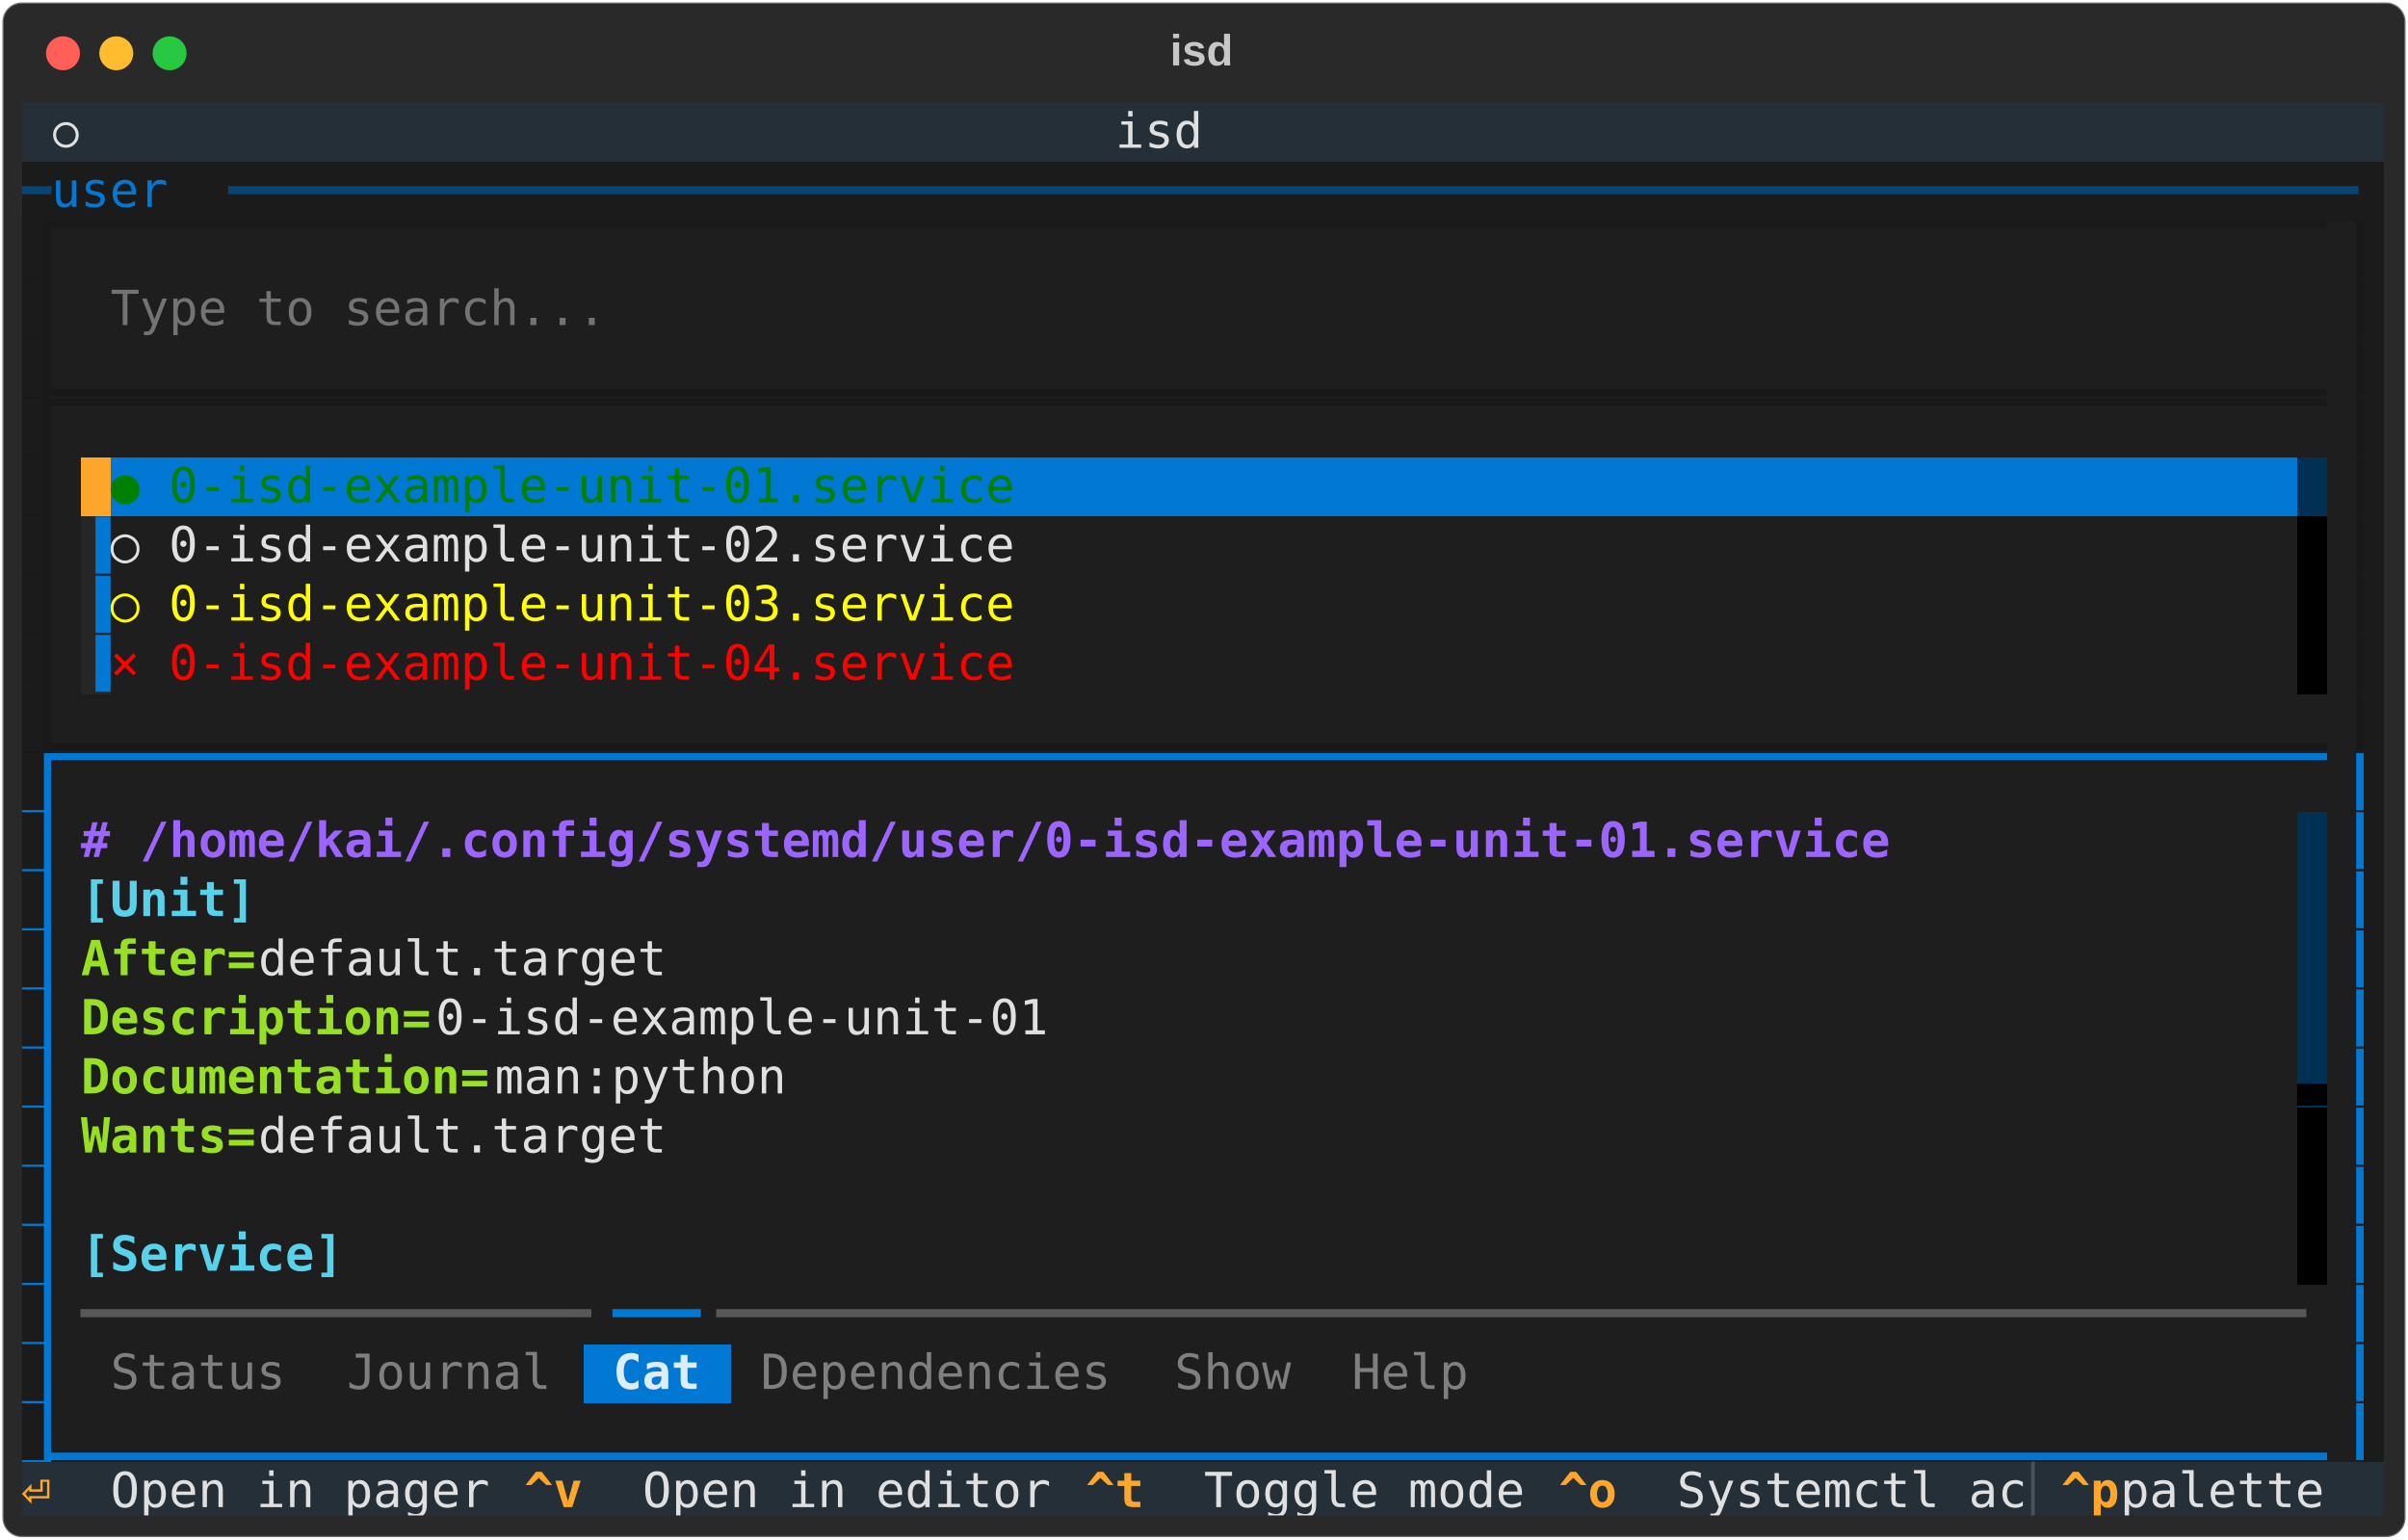
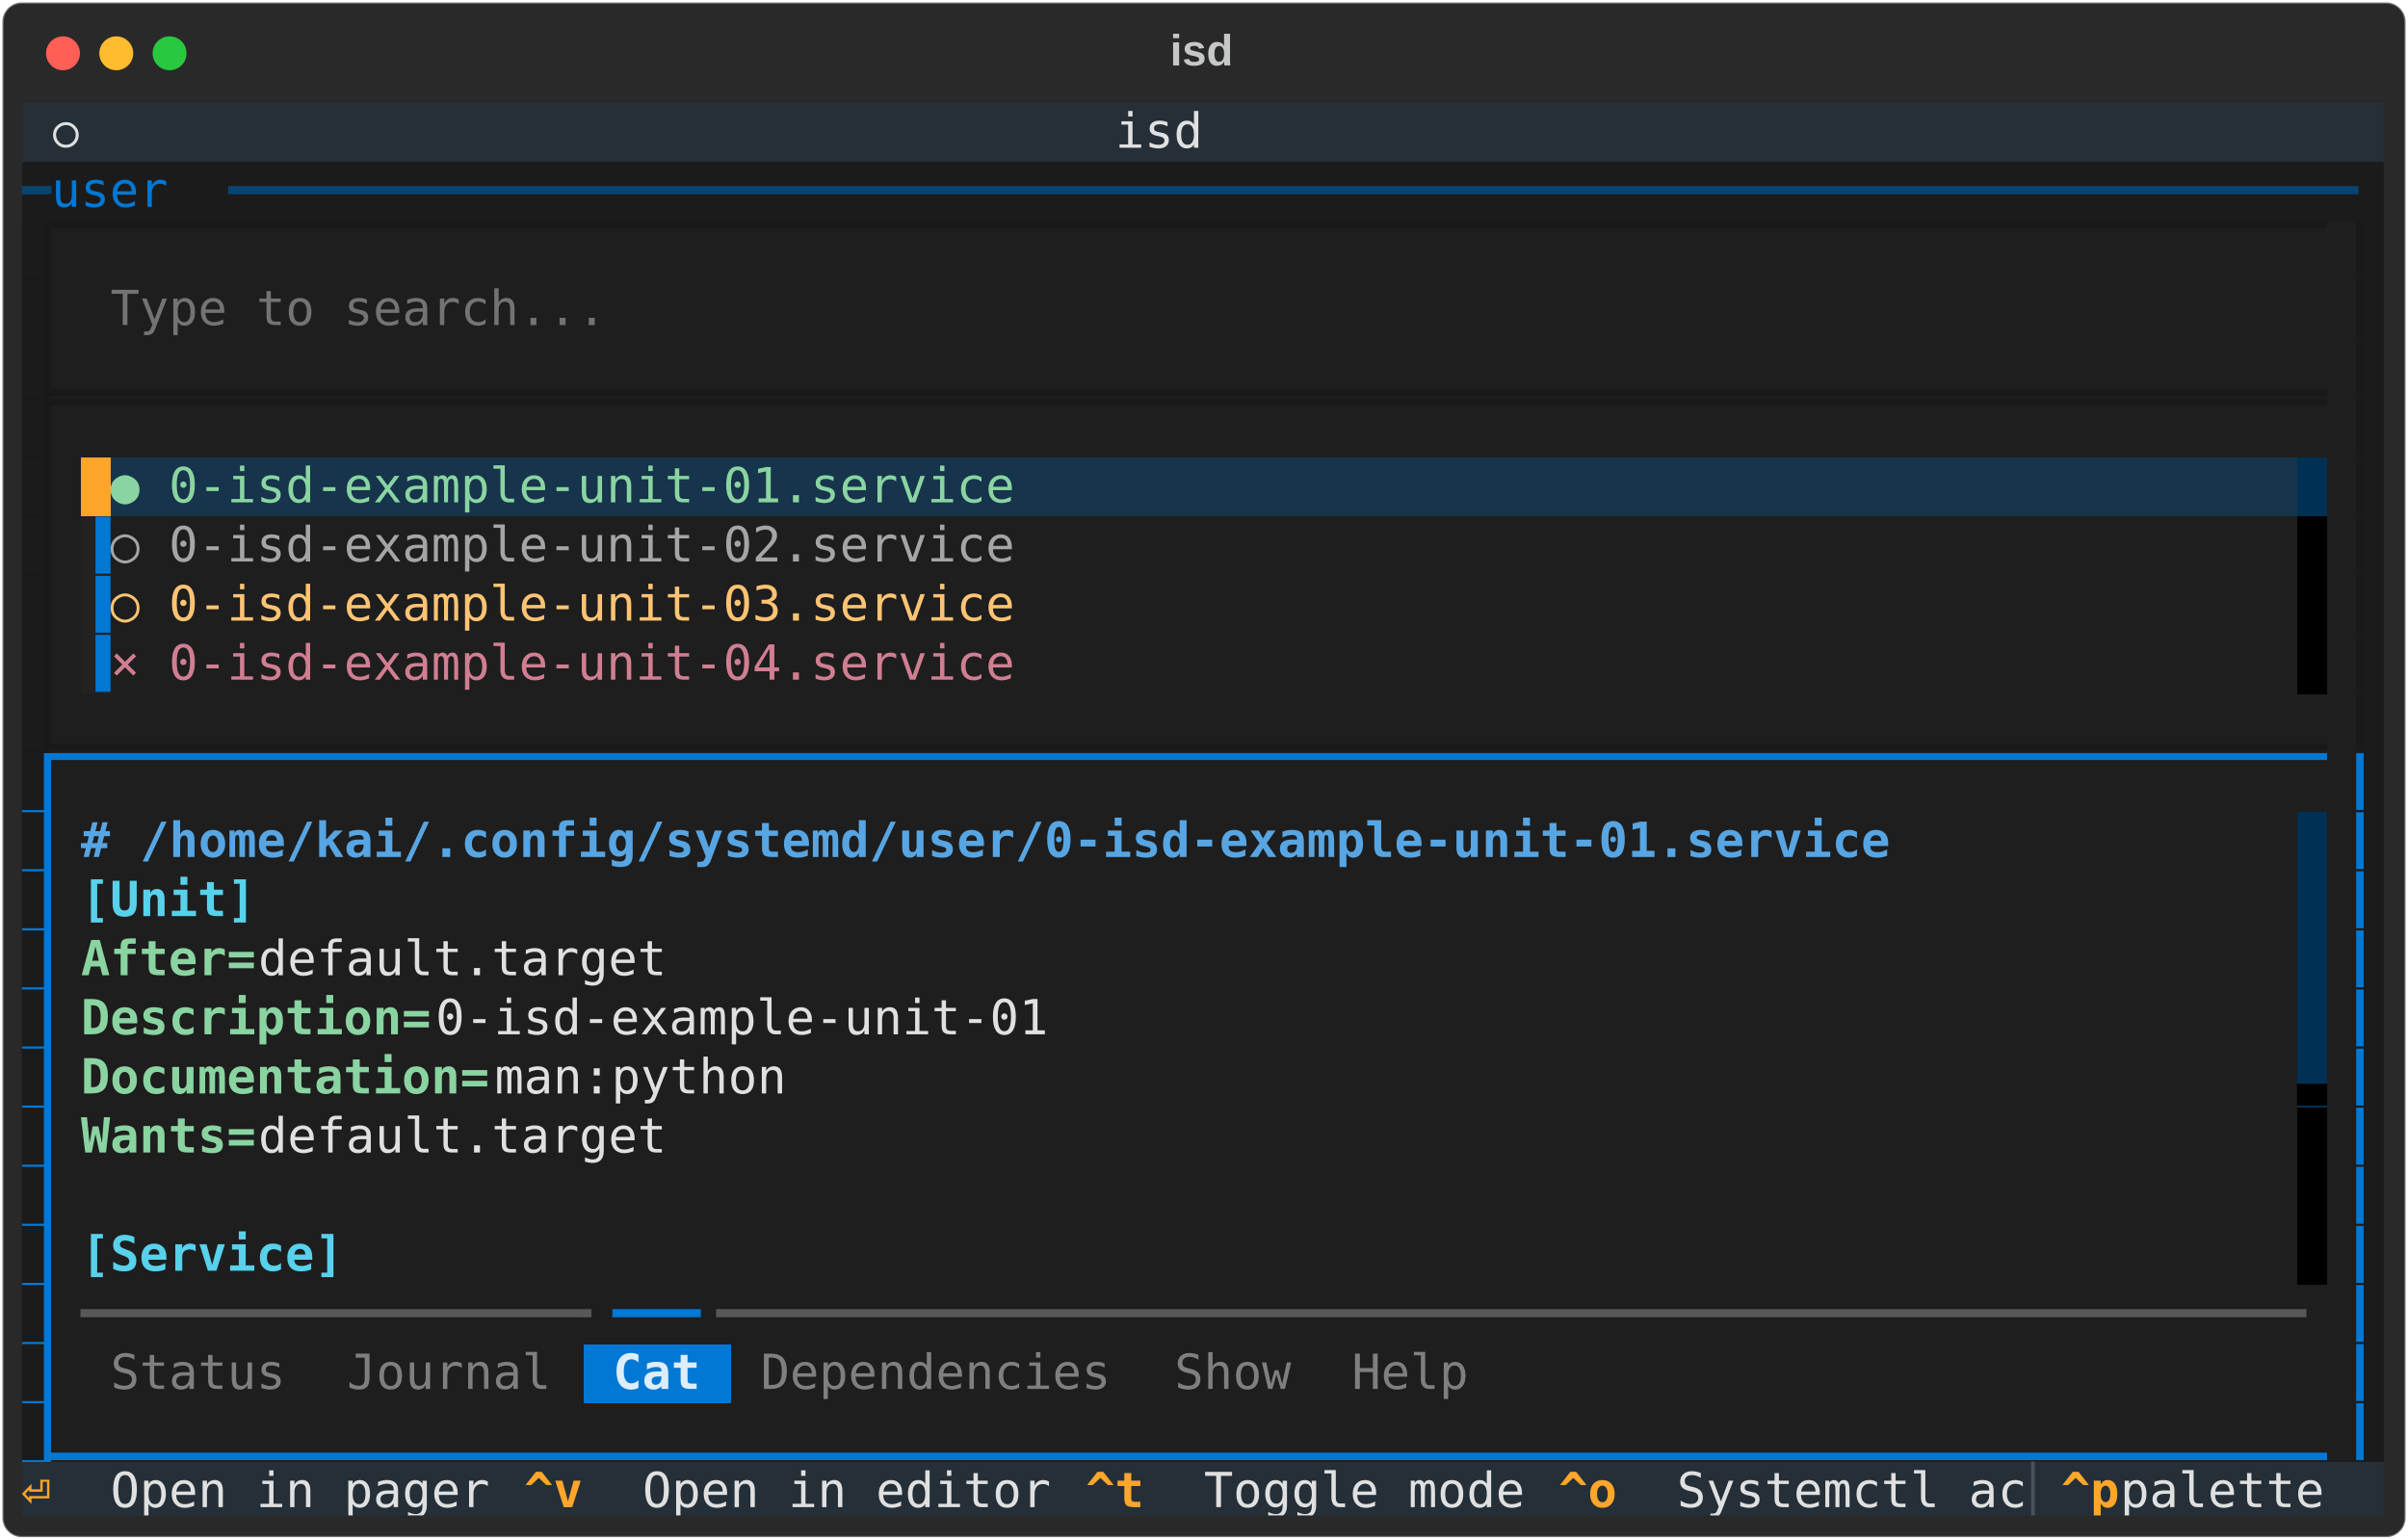
<svg xmlns="http://www.w3.org/2000/svg" class="rich-terminal" viewBox="0 0 994 635.6">
  <style>

    @font-face {
        font-family: "Fira Code";
        src: local("FiraCode-Regular"),
                url("https://cdnjs.cloudflare.com/ajax/libs/firacode/6.2.0/woff2/FiraCode-Regular.woff2") format("woff2"),
                url("https://cdnjs.cloudflare.com/ajax/libs/firacode/6.2.0/woff/FiraCode-Regular.woff") format("woff");
        font-style: normal;
        font-weight: 400;
    }
    @font-face {
        font-family: "Fira Code";
        src: local("FiraCode-Bold"),
                url("https://cdnjs.cloudflare.com/ajax/libs/firacode/6.2.0/woff2/FiraCode-Bold.woff2") format("woff2"),
                url("https://cdnjs.cloudflare.com/ajax/libs/firacode/6.2.0/woff/FiraCode-Bold.woff") format("woff");
        font-style: bold;
        font-weight: 700;
    }

    .terminal-matrix {
        font-family: Fira Code, monospace;
        font-size: 20px;
        line-height: 24.4px;
        font-variant-east-asian: full-width;
    }

    .terminal-title {
        font-size: 18px;
        font-weight: bold;
        font-family: arial;
    }

    .terminal-r1 { fill: #c5c8c6 }
.terminal-r2 { fill: #e0e0e0 }
.terminal-r3 { fill: #094573 }
.terminal-r4 { fill: #0178d4 }
.terminal-r5 { fill: #1b1b1b }
.terminal-r6 { fill: #191919 }
.terminal-r7 { fill: #737373 }
.terminal-r8 { fill: #fea62b }
- .terminal-r9 { fill: #008000 }
+ .terminal-r9 { fill: #8ad4a1 }
.terminal-r10 { fill: #1e1e1e }
- .terminal-r11 { fill: #ffff00 }
- .terminal-r12 { fill: #ff0000 }
- .terminal-r13 { fill: #9d65ff;font-weight: bold }
- .terminal-r14 { fill: #58d1eb;font-weight: bold }
- .terminal-r15 { fill: #98e024;font-weight: bold }
- .terminal-r16 { fill: #000000 }
- .terminal-r17 { fill: #585858 }
- .terminal-r18 { fill: #7f7f7f }
- .terminal-r19 { fill: #ddedf9;font-weight: bold }
- .terminal-r20 { fill: #ffa62b;font-weight: bold }
- .terminal-r21 { fill: #495259 }
+ .terminal-r11 { fill: #a5a5a5 }
+ .terminal-r12 { fill: #ffc473 }
+ .terminal-r13 { fill: #d17e92 }
+ .terminal-r14 { fill: #57a5e2;font-weight: bold }
+ .terminal-r15 { fill: #58d1eb;font-weight: bold }
+ .terminal-r16 { fill: #8ad4a1;font-weight: bold }
+ .terminal-r17 { fill: #000000 }
+ .terminal-r18 { fill: #585858 }
+ .terminal-r19 { fill: #7f7f7f }
+ .terminal-r20 { fill: #ddedf9;font-weight: bold }
+ .terminal-r21 { fill: #ffa62b;font-weight: bold }
+ .terminal-r22 { fill: #495259 }
    </style>
  <defs>
    <clipPath id="terminal-clip-terminal">
      <rect x="0" y="0" width="975.0" height="584.6" />
    </clipPath>
    <clipPath id="terminal-line-0">
      <rect x="0" y="1.5" width="976" height="24.65" />
    </clipPath>
    <clipPath id="terminal-line-1">
      <rect x="0" y="25.9" width="976" height="24.65" />
    </clipPath>
    <clipPath id="terminal-line-2">
      <rect x="0" y="50.3" width="976" height="24.65" />
    </clipPath>
    <clipPath id="terminal-line-3">
      <rect x="0" y="74.7" width="976" height="24.65" />
    </clipPath>
    <clipPath id="terminal-line-4">
      <rect x="0" y="99.1" width="976" height="24.65" />
    </clipPath>
    <clipPath id="terminal-line-5">
      <rect x="0" y="123.5" width="976" height="24.65" />
    </clipPath>
    <clipPath id="terminal-line-6">
      <rect x="0" y="147.9" width="976" height="24.65" />
    </clipPath>
    <clipPath id="terminal-line-7">
      <rect x="0" y="172.3" width="976" height="24.65" />
    </clipPath>
    <clipPath id="terminal-line-8">
      <rect x="0" y="196.7" width="976" height="24.65" />
    </clipPath>
    <clipPath id="terminal-line-9">
      <rect x="0" y="221.1" width="976" height="24.65" />
    </clipPath>
    <clipPath id="terminal-line-10">
      <rect x="0" y="245.5" width="976" height="24.65" />
    </clipPath>
    <clipPath id="terminal-line-11">
      <rect x="0" y="269.9" width="976" height="24.65" />
    </clipPath>
    <clipPath id="terminal-line-12">
      <rect x="0" y="294.3" width="976" height="24.65" />
    </clipPath>
    <clipPath id="terminal-line-13">
      <rect x="0" y="318.7" width="976" height="24.65" />
    </clipPath>
    <clipPath id="terminal-line-14">
      <rect x="0" y="343.1" width="976" height="24.65" />
    </clipPath>
    <clipPath id="terminal-line-15">
      <rect x="0" y="367.5" width="976" height="24.65" />
    </clipPath>
    <clipPath id="terminal-line-16">
      <rect x="0" y="391.9" width="976" height="24.65" />
    </clipPath>
    <clipPath id="terminal-line-17">
      <rect x="0" y="416.3" width="976" height="24.65" />
    </clipPath>
    <clipPath id="terminal-line-18">
      <rect x="0" y="440.7" width="976" height="24.65" />
    </clipPath>
    <clipPath id="terminal-line-19">
      <rect x="0" y="465.1" width="976" height="24.65" />
    </clipPath>
    <clipPath id="terminal-line-20">
      <rect x="0" y="489.5" width="976" height="24.65" />
    </clipPath>
    <clipPath id="terminal-line-21">
      <rect x="0" y="513.9" width="976" height="24.65" />
    </clipPath>
    <clipPath id="terminal-line-22">
      <rect x="0" y="538.3" width="976" height="24.65" />
    </clipPath>
  </defs>
  <rect fill="#292929" stroke="rgba(255,255,255,0.35)" stroke-width="1" x="1" y="1" width="992" height="633.6" rx="8" />
  <text class="terminal-title" fill="#c5c8c6" text-anchor="middle" x="496" y="27">isd</text>
  <g transform="translate(26,22)">
    <circle cx="0" cy="0" r="7" fill="#ff5f57" />
    <circle cx="22" cy="0" r="7" fill="#febc2e" />
    <circle cx="44" cy="0" r="7" fill="#28c840" />
  </g>
  <g transform="translate(9, 41)" clip-path="url(#terminal-clip-terminal)">
    <rect fill="#242f38" x="0" y="1.5" width="12.2" height="24.65" shape-rendering="crispEdges" />
    <rect fill="#242f38" x="12.2" y="1.5" width="12.2" height="24.65" shape-rendering="crispEdges" />
    <rect fill="#242f38" x="24.4" y="1.5" width="61" height="24.65" shape-rendering="crispEdges" />
    <rect fill="#242f38" x="85.4" y="1.5" width="12.2" height="24.65" shape-rendering="crispEdges" />
    <rect fill="#242f38" x="97.6" y="1.5" width="353.8" height="24.65" shape-rendering="crispEdges" />
    <rect fill="#242f38" x="451.4" y="1.5" width="36.6" height="24.65" shape-rendering="crispEdges" />
    <rect fill="#242f38" x="488" y="1.5" width="366" height="24.65" shape-rendering="crispEdges" />
    <rect fill="#242f38" x="854" y="1.5" width="12.2" height="24.65" shape-rendering="crispEdges" />
    <rect fill="#242f38" x="866.2" y="1.5" width="0" height="24.65" shape-rendering="crispEdges" />
    <rect fill="#242f38" x="866.2" y="1.5" width="109.8" height="24.65" shape-rendering="crispEdges" />
    <rect fill="#1b1b1b" x="0" y="25.9" width="12.2" height="24.65" shape-rendering="crispEdges" />
    <rect fill="#1b1b1b" x="12.2" y="25.9" width="73.2" height="24.65" shape-rendering="crispEdges" />
    <rect fill="#1b1b1b" x="85.4" y="25.9" width="890.6" height="24.65" shape-rendering="crispEdges" />
    <rect fill="#191919" x="0" y="50.3" width="12.2" height="24.65" shape-rendering="crispEdges" />
    <rect fill="#1e1e1e" x="12.2" y="50.3" width="951.6" height="24.65" shape-rendering="crispEdges" />
    <rect fill="#1b1b1b" x="963.8" y="50.3" width="12.2" height="24.65" shape-rendering="crispEdges" />
    <rect fill="#191919" x="0" y="74.7" width="12.2" height="24.65" shape-rendering="crispEdges" />
    <rect fill="#1e1e1e" x="12.2" y="74.7" width="24.4" height="24.65" shape-rendering="crispEdges" />
    <rect fill="#1e1e1e" x="36.6" y="74.7" width="207.4" height="24.65" shape-rendering="crispEdges" />
    <rect fill="#1e1e1e" x="244" y="74.7" width="695.4" height="24.65" shape-rendering="crispEdges" />
    <rect fill="#1e1e1e" x="939.4" y="74.7" width="24.4" height="24.65" shape-rendering="crispEdges" />
    <rect fill="#1b1b1b" x="963.8" y="74.7" width="12.2" height="24.65" shape-rendering="crispEdges" />
    <rect fill="#191919" x="0" y="99.1" width="12.2" height="24.65" shape-rendering="crispEdges" />
    <rect fill="#1e1e1e" x="12.2" y="99.1" width="951.6" height="24.65" shape-rendering="crispEdges" />
    <rect fill="#1b1b1b" x="963.8" y="99.1" width="12.2" height="24.65" shape-rendering="crispEdges" />
    <rect fill="#191919" x="0" y="123.5" width="12.2" height="24.65" shape-rendering="crispEdges" />
    <rect fill="#1e1e1e" x="12.2" y="123.5" width="951.6" height="24.65" shape-rendering="crispEdges" />
    <rect fill="#1b1b1b" x="963.8" y="123.5" width="12.2" height="24.65" shape-rendering="crispEdges" />
    <rect fill="#191919" x="0" y="147.9" width="12.2" height="24.65" shape-rendering="crispEdges" />
    <rect fill="#1e1e1e" x="12.2" y="147.9" width="12.2" height="24.65" shape-rendering="crispEdges" />
    <rect fill="#fea62b" x="24.4" y="147.9" width="12.2" height="24.65" shape-rendering="crispEdges" />
-     <rect fill="#0178d4" x="36.6" y="147.9" width="390.4" height="24.65" shape-rendering="crispEdges" />
-     <rect fill="#0178d4" x="427" y="147.9" width="512.4" height="24.65" shape-rendering="crispEdges" />
+     <rect fill="#16344b" x="36.6" y="147.9" width="390.4" height="24.65" shape-rendering="crispEdges" />
+     <rect fill="#16344b" x="427" y="147.9" width="512.4" height="24.65" shape-rendering="crispEdges" />
    <rect fill="#003054" x="939.4" y="147.9" width="12.2" height="24.65" shape-rendering="crispEdges" />
    <rect fill="#1e1e1e" x="951.6" y="147.9" width="12.2" height="24.65" shape-rendering="crispEdges" />
    <rect fill="#1b1b1b" x="963.8" y="147.9" width="12.2" height="24.65" shape-rendering="crispEdges" />
    <rect fill="#191919" x="0" y="172.3" width="12.2" height="24.65" shape-rendering="crispEdges" />
    <rect fill="#1e1e1e" x="12.2" y="172.3" width="12.2" height="24.65" shape-rendering="crispEdges" />
-     <rect fill="#262626" x="24.4" y="172.3" width="12.2" height="24.65" shape-rendering="crispEdges" />
+     <rect fill="#222222" x="24.4" y="172.3" width="12.2" height="24.65" shape-rendering="crispEdges" />
    <rect fill="#1e1e1e" x="36.6" y="172.3" width="390.4" height="24.65" shape-rendering="crispEdges" />
    <rect fill="#1e1e1e" x="427" y="172.3" width="512.4" height="24.65" shape-rendering="crispEdges" />
    <rect fill="#000000" x="939.4" y="172.3" width="12.2" height="24.65" shape-rendering="crispEdges" />
    <rect fill="#1e1e1e" x="951.6" y="172.3" width="12.2" height="24.65" shape-rendering="crispEdges" />
    <rect fill="#1b1b1b" x="963.8" y="172.3" width="12.2" height="24.65" shape-rendering="crispEdges" />
    <rect fill="#191919" x="0" y="196.7" width="12.2" height="24.65" shape-rendering="crispEdges" />
    <rect fill="#1e1e1e" x="12.2" y="196.7" width="12.2" height="24.65" shape-rendering="crispEdges" />
-     <rect fill="#262626" x="24.4" y="196.7" width="12.2" height="24.65" shape-rendering="crispEdges" />
+     <rect fill="#222222" x="24.4" y="196.7" width="12.2" height="24.65" shape-rendering="crispEdges" />
    <rect fill="#1e1e1e" x="36.6" y="196.7" width="390.4" height="24.65" shape-rendering="crispEdges" />
    <rect fill="#1e1e1e" x="427" y="196.7" width="512.4" height="24.65" shape-rendering="crispEdges" />
    <rect fill="#000000" x="939.4" y="196.7" width="12.2" height="24.65" shape-rendering="crispEdges" />
    <rect fill="#1e1e1e" x="951.6" y="196.7" width="12.2" height="24.65" shape-rendering="crispEdges" />
    <rect fill="#1b1b1b" x="963.8" y="196.7" width="12.2" height="24.65" shape-rendering="crispEdges" />
    <rect fill="#191919" x="0" y="221.1" width="12.2" height="24.65" shape-rendering="crispEdges" />
    <rect fill="#1e1e1e" x="12.2" y="221.1" width="12.2" height="24.65" shape-rendering="crispEdges" />
-     <rect fill="#262626" x="24.4" y="221.1" width="12.2" height="24.65" shape-rendering="crispEdges" />
+     <rect fill="#222222" x="24.4" y="221.1" width="12.2" height="24.65" shape-rendering="crispEdges" />
    <rect fill="#1e1e1e" x="36.6" y="221.1" width="390.4" height="24.65" shape-rendering="crispEdges" />
    <rect fill="#1e1e1e" x="427" y="221.1" width="512.4" height="24.65" shape-rendering="crispEdges" />
    <rect fill="#000000" x="939.4" y="221.1" width="12.2" height="24.65" shape-rendering="crispEdges" />
    <rect fill="#1e1e1e" x="951.6" y="221.1" width="12.2" height="24.65" shape-rendering="crispEdges" />
    <rect fill="#1b1b1b" x="963.8" y="221.1" width="12.2" height="24.65" shape-rendering="crispEdges" />
    <rect fill="#191919" x="0" y="245.5" width="12.2" height="24.65" shape-rendering="crispEdges" />
    <rect fill="#1e1e1e" x="12.2" y="245.5" width="951.6" height="24.65" shape-rendering="crispEdges" />
    <rect fill="#1b1b1b" x="963.8" y="245.5" width="12.2" height="24.65" shape-rendering="crispEdges" />
    <rect fill="#0178d4" x="0" y="269.9" width="12.2" height="24.65" shape-rendering="crispEdges" />
    <rect fill="#1e1e1e" x="12.2" y="269.9" width="951.6" height="24.65" shape-rendering="crispEdges" />
    <rect fill="#1b1b1b" x="963.8" y="269.9" width="12.2" height="24.65" shape-rendering="crispEdges" />
    <rect fill="#0178d4" x="0" y="294.3" width="12.2" height="24.65" shape-rendering="crispEdges" />
    <rect fill="#1e1e1e" x="12.2" y="294.3" width="12.2" height="24.65" shape-rendering="crispEdges" />
    <rect fill="#1e1e1e" x="24.4" y="294.3" width="24.4" height="24.65" shape-rendering="crispEdges" />
    <rect fill="#1e1e1e" x="48.8" y="294.3" width="732" height="24.65" shape-rendering="crispEdges" />
    <rect fill="#1e1e1e" x="780.8" y="294.3" width="158.6" height="24.65" shape-rendering="crispEdges" />
    <rect fill="#003054" x="939.4" y="294.3" width="12.2" height="24.65" shape-rendering="crispEdges" />
    <rect fill="#1e1e1e" x="951.6" y="294.3" width="12.2" height="24.65" shape-rendering="crispEdges" />
    <rect fill="#1b1b1b" x="963.8" y="294.3" width="12.2" height="24.65" shape-rendering="crispEdges" />
    <rect fill="#0178d4" x="0" y="318.7" width="12.2" height="24.65" shape-rendering="crispEdges" />
    <rect fill="#1e1e1e" x="12.2" y="318.7" width="12.2" height="24.65" shape-rendering="crispEdges" />
    <rect fill="#1e1e1e" x="24.4" y="318.7" width="73.2" height="24.65" shape-rendering="crispEdges" />
    <rect fill="#1e1e1e" x="97.6" y="318.7" width="841.8" height="24.65" shape-rendering="crispEdges" />
    <rect fill="#003054" x="939.4" y="318.7" width="12.2" height="24.65" shape-rendering="crispEdges" />
    <rect fill="#1e1e1e" x="951.6" y="318.7" width="12.2" height="24.65" shape-rendering="crispEdges" />
    <rect fill="#1b1b1b" x="963.8" y="318.7" width="12.2" height="24.65" shape-rendering="crispEdges" />
    <rect fill="#0178d4" x="0" y="343.1" width="12.2" height="24.65" shape-rendering="crispEdges" />
    <rect fill="#1e1e1e" x="12.2" y="343.1" width="12.2" height="24.65" shape-rendering="crispEdges" />
    <rect fill="#1e1e1e" x="24.4" y="343.1" width="73.2" height="24.65" shape-rendering="crispEdges" />
    <rect fill="#1e1e1e" x="97.6" y="343.1" width="841.8" height="24.65" shape-rendering="crispEdges" />
    <rect fill="#003054" x="939.4" y="343.1" width="12.2" height="24.65" shape-rendering="crispEdges" />
    <rect fill="#1e1e1e" x="951.6" y="343.1" width="12.2" height="24.65" shape-rendering="crispEdges" />
    <rect fill="#1b1b1b" x="963.8" y="343.1" width="12.2" height="24.65" shape-rendering="crispEdges" />
    <rect fill="#0178d4" x="0" y="367.5" width="12.2" height="24.65" shape-rendering="crispEdges" />
    <rect fill="#1e1e1e" x="12.2" y="367.5" width="12.2" height="24.65" shape-rendering="crispEdges" />
    <rect fill="#1e1e1e" x="24.4" y="367.5" width="146.4" height="24.65" shape-rendering="crispEdges" />
    <rect fill="#1e1e1e" x="170.8" y="367.5" width="768.6" height="24.65" shape-rendering="crispEdges" />
    <rect fill="#003054" x="939.4" y="367.5" width="12.2" height="24.65" shape-rendering="crispEdges" />
    <rect fill="#1e1e1e" x="951.6" y="367.5" width="12.2" height="24.65" shape-rendering="crispEdges" />
    <rect fill="#1b1b1b" x="963.8" y="367.5" width="12.2" height="24.65" shape-rendering="crispEdges" />
    <rect fill="#0178d4" x="0" y="391.9" width="12.2" height="24.65" shape-rendering="crispEdges" />
    <rect fill="#1e1e1e" x="12.2" y="391.9" width="12.2" height="24.65" shape-rendering="crispEdges" />
    <rect fill="#1e1e1e" x="24.4" y="391.9" width="170.8" height="24.65" shape-rendering="crispEdges" />
    <rect fill="#1e1e1e" x="195.2" y="391.9" width="744.2" height="24.65" shape-rendering="crispEdges" />
    <rect fill="#003054" x="939.4" y="391.9" width="12.2" height="24.65" shape-rendering="crispEdges" />
    <rect fill="#1e1e1e" x="951.6" y="391.9" width="12.2" height="24.65" shape-rendering="crispEdges" />
    <rect fill="#1b1b1b" x="963.8" y="391.9" width="12.2" height="24.65" shape-rendering="crispEdges" />
    <rect fill="#0178d4" x="0" y="416.3" width="12.2" height="24.65" shape-rendering="crispEdges" />
    <rect fill="#1e1e1e" x="12.2" y="416.3" width="12.2" height="24.65" shape-rendering="crispEdges" />
    <rect fill="#1e1e1e" x="24.4" y="416.3" width="73.2" height="24.65" shape-rendering="crispEdges" />
    <rect fill="#1e1e1e" x="97.6" y="416.3" width="841.8" height="24.65" shape-rendering="crispEdges" />
    <rect fill="#000000" x="939.4" y="416.3" width="12.2" height="24.65" shape-rendering="crispEdges" />
    <rect fill="#1e1e1e" x="951.6" y="416.3" width="12.2" height="24.65" shape-rendering="crispEdges" />
    <rect fill="#1b1b1b" x="963.8" y="416.3" width="12.2" height="24.65" shape-rendering="crispEdges" />
    <rect fill="#0178d4" x="0" y="440.7" width="12.2" height="24.65" shape-rendering="crispEdges" />
    <rect fill="#1e1e1e" x="12.2" y="440.7" width="12.2" height="24.65" shape-rendering="crispEdges" />
    <rect fill="#1e1e1e" x="24.4" y="440.7" width="915" height="24.65" shape-rendering="crispEdges" />
    <rect fill="#000000" x="939.4" y="440.7" width="12.2" height="24.65" shape-rendering="crispEdges" />
    <rect fill="#1e1e1e" x="951.6" y="440.7" width="12.2" height="24.65" shape-rendering="crispEdges" />
    <rect fill="#1b1b1b" x="963.8" y="440.7" width="12.2" height="24.65" shape-rendering="crispEdges" />
    <rect fill="#0178d4" x="0" y="465.1" width="12.2" height="24.65" shape-rendering="crispEdges" />
    <rect fill="#1e1e1e" x="12.2" y="465.1" width="12.2" height="24.65" shape-rendering="crispEdges" />
    <rect fill="#1e1e1e" x="24.4" y="465.1" width="109.8" height="24.65" shape-rendering="crispEdges" />
    <rect fill="#1e1e1e" x="134.2" y="465.1" width="805.2" height="24.65" shape-rendering="crispEdges" />
    <rect fill="#000000" x="939.4" y="465.1" width="12.2" height="24.65" shape-rendering="crispEdges" />
    <rect fill="#1e1e1e" x="951.6" y="465.1" width="12.2" height="24.65" shape-rendering="crispEdges" />
    <rect fill="#1b1b1b" x="963.8" y="465.1" width="12.2" height="24.65" shape-rendering="crispEdges" />
    <rect fill="#0178d4" x="0" y="489.5" width="12.2" height="24.65" shape-rendering="crispEdges" />
    <rect fill="#1e1e1e" x="12.2" y="489.5" width="12.2" height="24.65" shape-rendering="crispEdges" />
    <rect fill="#1e1e1e" x="24.4" y="489.5" width="219.6" height="24.65" shape-rendering="crispEdges" />
    <rect fill="#1e1e1e" x="244" y="489.5" width="36.6" height="24.65" shape-rendering="crispEdges" />
    <rect fill="#1e1e1e" x="280.6" y="489.5" width="671" height="24.65" shape-rendering="crispEdges" />
    <rect fill="#1e1e1e" x="951.6" y="489.5" width="12.2" height="24.65" shape-rendering="crispEdges" />
    <rect fill="#1b1b1b" x="963.8" y="489.5" width="12.2" height="24.65" shape-rendering="crispEdges" />
    <rect fill="#0178d4" x="0" y="513.9" width="12.2" height="24.65" shape-rendering="crispEdges" />
    <rect fill="#1e1e1e" x="12.2" y="513.9" width="24.4" height="24.65" shape-rendering="crispEdges" />
    <rect fill="#1e1e1e" x="36.6" y="513.9" width="73.2" height="24.65" shape-rendering="crispEdges" />
    <rect fill="#1e1e1e" x="109.8" y="513.9" width="24.4" height="24.65" shape-rendering="crispEdges" />
    <rect fill="#1e1e1e" x="134.2" y="513.9" width="85.4" height="24.65" shape-rendering="crispEdges" />
    <rect fill="#1e1e1e" x="219.6" y="513.9" width="12.2" height="24.65" shape-rendering="crispEdges" />
    <rect fill="#0178d4" x="231.8" y="513.9" width="12.2" height="24.65" shape-rendering="crispEdges" />
    <rect fill="#0178d4" x="244" y="513.9" width="36.6" height="24.65" shape-rendering="crispEdges" />
    <rect fill="#0178d4" x="280.6" y="513.9" width="12.2" height="24.65" shape-rendering="crispEdges" />
    <rect fill="#1e1e1e" x="292.8" y="513.9" width="12.2" height="24.65" shape-rendering="crispEdges" />
    <rect fill="#1e1e1e" x="305" y="513.9" width="146.4" height="24.65" shape-rendering="crispEdges" />
    <rect fill="#1e1e1e" x="451.4" y="513.9" width="24.4" height="24.65" shape-rendering="crispEdges" />
    <rect fill="#1e1e1e" x="475.8" y="513.9" width="48.8" height="24.65" shape-rendering="crispEdges" />
    <rect fill="#1e1e1e" x="524.6" y="513.9" width="24.4" height="24.65" shape-rendering="crispEdges" />
    <rect fill="#1e1e1e" x="549" y="513.9" width="48.8" height="24.65" shape-rendering="crispEdges" />
    <rect fill="#1e1e1e" x="597.8" y="513.9" width="366" height="24.65" shape-rendering="crispEdges" />
    <rect fill="#1b1b1b" x="963.8" y="513.9" width="12.2" height="24.65" shape-rendering="crispEdges" />
    <rect fill="#0178d4" x="0" y="538.3" width="12.2" height="24.65" shape-rendering="crispEdges" />
    <rect fill="#1e1e1e" x="12.2" y="538.3" width="951.6" height="24.65" shape-rendering="crispEdges" />
    <rect fill="#1b1b1b" x="963.8" y="538.3" width="12.2" height="24.65" shape-rendering="crispEdges" />
    <rect fill="#242f38" x="0" y="562.7" width="36.6" height="24.65" shape-rendering="crispEdges" />
    <rect fill="#242f38" x="36.6" y="562.7" width="170.8" height="24.65" shape-rendering="crispEdges" />
    <rect fill="#242f38" x="207.4" y="562.7" width="48.8" height="24.65" shape-rendering="crispEdges" />
    <rect fill="#242f38" x="256.2" y="562.7" width="183" height="24.65" shape-rendering="crispEdges" />
    <rect fill="#242f38" x="439.2" y="562.7" width="48.8" height="24.65" shape-rendering="crispEdges" />
    <rect fill="#242f38" x="488" y="562.7" width="146.4" height="24.65" shape-rendering="crispEdges" />
    <rect fill="#242f38" x="634.4" y="562.7" width="48.8" height="24.65" shape-rendering="crispEdges" />
    <rect fill="#242f38" x="683.2" y="562.7" width="146.4" height="24.65" shape-rendering="crispEdges" />
    <rect fill="#242f38" x="829.6" y="562.7" width="12.2" height="24.65" shape-rendering="crispEdges" />
    <rect fill="#242f38" x="841.8" y="562.7" width="24.4" height="24.65" shape-rendering="crispEdges" />
    <rect fill="#242f38" x="866.2" y="562.7" width="97.6" height="24.65" shape-rendering="crispEdges" />
    <rect fill="#242f38" x="963.8" y="562.7" width="12.2" height="24.65" shape-rendering="crispEdges" />
    <g class="terminal-matrix">
      <text class="terminal-r2" x="12.2" y="20" textLength="12.2" clip-path="url(#terminal-line-0)">⭘</text>
      <text class="terminal-r2" x="451.4" y="20" textLength="36.6" clip-path="url(#terminal-line-0)">isd</text>
      <text class="terminal-r1" x="976" y="20" textLength="12.2" clip-path="url(#terminal-line-0)">
</text>
      <text class="terminal-r3" x="0" y="44.4" textLength="12.2" clip-path="url(#terminal-line-1)">━</text>
      <text class="terminal-r4" x="12.2" y="44.4" textLength="73.2" clip-path="url(#terminal-line-1)"> user </text>
      <text class="terminal-r3" x="85.4" y="44.4" textLength="890.6" clip-path="url(#terminal-line-1)">━━━━━━━━━━━━━━━━━━━━━━━━━━━━━━━━━━━━━━━━━━━━━━━━━━━━━━━━━━━━━━━━━━━━━━━━━</text>
      <text class="terminal-r1" x="976" y="44.4" textLength="12.2" clip-path="url(#terminal-line-1)">
</text>
      <text class="terminal-r5" x="0" y="68.8" textLength="12.2" clip-path="url(#terminal-line-2)">▊</text>
      <text class="terminal-r6" x="12.2" y="68.8" textLength="951.6" clip-path="url(#terminal-line-2)">▔▔▔▔▔▔▔▔▔▔▔▔▔▔▔▔▔▔▔▔▔▔▔▔▔▔▔▔▔▔▔▔▔▔▔▔▔▔▔▔▔▔▔▔▔▔▔▔▔▔▔▔▔▔▔▔▔▔▔▔▔▔▔▔▔▔▔▔▔▔▔▔▔▔▔▔▔▔</text>
      <text class="terminal-r6" x="963.8" y="68.8" textLength="12.2" clip-path="url(#terminal-line-2)">▎</text>
      <text class="terminal-r1" x="976" y="68.8" textLength="12.2" clip-path="url(#terminal-line-2)">
</text>
      <text class="terminal-r5" x="0" y="93.2" textLength="12.2" clip-path="url(#terminal-line-3)">▊</text>
      <text class="terminal-r7" x="36.6" y="93.2" textLength="207.4" clip-path="url(#terminal-line-3)">Type to search...</text>
      <text class="terminal-r6" x="963.8" y="93.2" textLength="12.2" clip-path="url(#terminal-line-3)">▎</text>
      <text class="terminal-r1" x="976" y="93.2" textLength="12.2" clip-path="url(#terminal-line-3)">
</text>
      <text class="terminal-r5" x="0" y="117.6" textLength="12.2" clip-path="url(#terminal-line-4)">▊</text>
      <text class="terminal-r6" x="12.2" y="117.6" textLength="951.6" clip-path="url(#terminal-line-4)">▁▁▁▁▁▁▁▁▁▁▁▁▁▁▁▁▁▁▁▁▁▁▁▁▁▁▁▁▁▁▁▁▁▁▁▁▁▁▁▁▁▁▁▁▁▁▁▁▁▁▁▁▁▁▁▁▁▁▁▁▁▁▁▁▁▁▁▁▁▁▁▁▁▁▁▁▁▁</text>
      <text class="terminal-r6" x="963.8" y="117.6" textLength="12.2" clip-path="url(#terminal-line-4)">▎</text>
      <text class="terminal-r1" x="976" y="117.6" textLength="12.2" clip-path="url(#terminal-line-4)">
</text>
      <text class="terminal-r5" x="0" y="142" textLength="12.2" clip-path="url(#terminal-line-5)">▊</text>
      <text class="terminal-r6" x="12.2" y="142" textLength="951.6" clip-path="url(#terminal-line-5)">▔▔▔▔▔▔▔▔▔▔▔▔▔▔▔▔▔▔▔▔▔▔▔▔▔▔▔▔▔▔▔▔▔▔▔▔▔▔▔▔▔▔▔▔▔▔▔▔▔▔▔▔▔▔▔▔▔▔▔▔▔▔▔▔▔▔▔▔▔▔▔▔▔▔▔▔▔▔</text>
      <text class="terminal-r6" x="963.8" y="142" textLength="12.2" clip-path="url(#terminal-line-5)">▎</text>
      <text class="terminal-r1" x="976" y="142" textLength="12.2" clip-path="url(#terminal-line-5)">
</text>
      <text class="terminal-r5" x="0" y="166.4" textLength="12.2" clip-path="url(#terminal-line-6)">▊</text>
      <text class="terminal-r8" x="24.4" y="166.4" textLength="12.2" clip-path="url(#terminal-line-6)">▐</text>
      <text class="terminal-r9" x="36.6" y="166.4" textLength="390.4" clip-path="url(#terminal-line-6)"> ● 0-isd-example-unit-01.service</text>
      <text class="terminal-r6" x="963.8" y="166.4" textLength="12.2" clip-path="url(#terminal-line-6)">▎</text>
      <text class="terminal-r1" x="976" y="166.4" textLength="12.2" clip-path="url(#terminal-line-6)">
</text>
      <text class="terminal-r5" x="0" y="190.8" textLength="12.2" clip-path="url(#terminal-line-7)">▊</text>
      <text class="terminal-r4" x="24.4" y="190.8" textLength="12.2" clip-path="url(#terminal-line-7)">▐</text>
-       <text class="terminal-r2" x="36.6" y="190.8" textLength="390.4" clip-path="url(#terminal-line-7)"> ○ 0-isd-example-unit-02.service</text>
+       <text class="terminal-r11" x="36.6" y="190.8" textLength="390.4" clip-path="url(#terminal-line-7)"> ○ 0-isd-example-unit-02.service</text>
      <text class="terminal-r6" x="963.8" y="190.8" textLength="12.2" clip-path="url(#terminal-line-7)">▎</text>
      <text class="terminal-r1" x="976" y="190.8" textLength="12.2" clip-path="url(#terminal-line-7)">
</text>
      <text class="terminal-r5" x="0" y="215.2" textLength="12.2" clip-path="url(#terminal-line-8)">▊</text>
      <text class="terminal-r4" x="24.4" y="215.2" textLength="12.2" clip-path="url(#terminal-line-8)">▐</text>
-       <text class="terminal-r11" x="36.6" y="215.2" textLength="390.4" clip-path="url(#terminal-line-8)"> ○ 0-isd-example-unit-03.service</text>
+       <text class="terminal-r12" x="36.6" y="215.2" textLength="390.4" clip-path="url(#terminal-line-8)"> ○ 0-isd-example-unit-03.service</text>
      <text class="terminal-r6" x="963.8" y="215.2" textLength="12.2" clip-path="url(#terminal-line-8)">▎</text>
      <text class="terminal-r1" x="976" y="215.2" textLength="12.2" clip-path="url(#terminal-line-8)">
</text>
      <text class="terminal-r5" x="0" y="239.6" textLength="12.2" clip-path="url(#terminal-line-9)">▊</text>
      <text class="terminal-r4" x="24.4" y="239.6" textLength="12.2" clip-path="url(#terminal-line-9)">▐</text>
-       <text class="terminal-r12" x="36.6" y="239.6" textLength="390.4" clip-path="url(#terminal-line-9)"> × 0-isd-example-unit-04.service</text>
+       <text class="terminal-r13" x="36.6" y="239.6" textLength="390.4" clip-path="url(#terminal-line-9)"> × 0-isd-example-unit-04.service</text>
      <text class="terminal-r6" x="963.8" y="239.6" textLength="12.2" clip-path="url(#terminal-line-9)">▎</text>
      <text class="terminal-r1" x="976" y="239.6" textLength="12.2" clip-path="url(#terminal-line-9)">
</text>
      <text class="terminal-r5" x="0" y="264" textLength="12.2" clip-path="url(#terminal-line-10)">▊</text>
      <text class="terminal-r6" x="12.2" y="264" textLength="951.6" clip-path="url(#terminal-line-10)">▁▁▁▁▁▁▁▁▁▁▁▁▁▁▁▁▁▁▁▁▁▁▁▁▁▁▁▁▁▁▁▁▁▁▁▁▁▁▁▁▁▁▁▁▁▁▁▁▁▁▁▁▁▁▁▁▁▁▁▁▁▁▁▁▁▁▁▁▁▁▁▁▁▁▁▁▁▁</text>
      <text class="terminal-r6" x="963.8" y="264" textLength="12.2" clip-path="url(#terminal-line-10)">▎</text>
      <text class="terminal-r1" x="976" y="264" textLength="12.2" clip-path="url(#terminal-line-10)">
</text>
      <text class="terminal-r5" x="0" y="288.4" textLength="12.2" clip-path="url(#terminal-line-11)">▊</text>
      <text class="terminal-r4" x="12.2" y="288.4" textLength="951.6" clip-path="url(#terminal-line-11)">▔▔▔▔▔▔▔▔▔▔▔▔▔▔▔▔▔▔▔▔▔▔▔▔▔▔▔▔▔▔▔▔▔▔▔▔▔▔▔▔▔▔▔▔▔▔▔▔▔▔▔▔▔▔▔▔▔▔▔▔▔▔▔▔▔▔▔▔▔▔▔▔▔▔▔▔▔▔</text>
      <text class="terminal-r4" x="963.8" y="288.4" textLength="12.2" clip-path="url(#terminal-line-11)">▎</text>
      <text class="terminal-r1" x="976" y="288.4" textLength="12.2" clip-path="url(#terminal-line-11)">
</text>
      <text class="terminal-r5" x="0" y="312.8" textLength="12.2" clip-path="url(#terminal-line-12)">▊</text>
-       <text class="terminal-r13" x="24.4" y="312.8" textLength="24.4" clip-path="url(#terminal-line-12)"># </text>
-       <text class="terminal-r13" x="48.8" y="312.8" textLength="732" clip-path="url(#terminal-line-12)">/home/kai/.config/systemd/user/0-isd-example-unit-01.service</text>
+       <text class="terminal-r14" x="24.4" y="312.8" textLength="24.4" clip-path="url(#terminal-line-12)"># </text>
+       <text class="terminal-r14" x="48.8" y="312.8" textLength="732" clip-path="url(#terminal-line-12)">/home/kai/.config/systemd/user/0-isd-example-unit-01.service</text>
      <text class="terminal-r4" x="963.8" y="312.8" textLength="12.2" clip-path="url(#terminal-line-12)">▎</text>
      <text class="terminal-r1" x="976" y="312.8" textLength="12.2" clip-path="url(#terminal-line-12)">
</text>
      <text class="terminal-r5" x="0" y="337.2" textLength="12.2" clip-path="url(#terminal-line-13)">▊</text>
-       <text class="terminal-r14" x="24.4" y="337.2" textLength="73.2" clip-path="url(#terminal-line-13)">[Unit]</text>
+       <text class="terminal-r15" x="24.4" y="337.2" textLength="73.2" clip-path="url(#terminal-line-13)">[Unit]</text>
      <text class="terminal-r4" x="963.8" y="337.2" textLength="12.2" clip-path="url(#terminal-line-13)">▎</text>
      <text class="terminal-r1" x="976" y="337.2" textLength="12.2" clip-path="url(#terminal-line-13)">
</text>
      <text class="terminal-r5" x="0" y="361.6" textLength="12.2" clip-path="url(#terminal-line-14)">▊</text>
-       <text class="terminal-r15" x="24.4" y="361.6" textLength="73.2" clip-path="url(#terminal-line-14)">After=</text>
+       <text class="terminal-r16" x="24.4" y="361.6" textLength="73.2" clip-path="url(#terminal-line-14)">After=</text>
      <text class="terminal-r2" x="97.6" y="361.6" textLength="841.8" clip-path="url(#terminal-line-14)">default.target                                                       </text>
      <text class="terminal-r4" x="963.8" y="361.6" textLength="12.2" clip-path="url(#terminal-line-14)">▎</text>
      <text class="terminal-r1" x="976" y="361.6" textLength="12.2" clip-path="url(#terminal-line-14)">
</text>
      <text class="terminal-r5" x="0" y="386" textLength="12.2" clip-path="url(#terminal-line-15)">▊</text>
-       <text class="terminal-r15" x="24.4" y="386" textLength="146.4" clip-path="url(#terminal-line-15)">Description=</text>
+       <text class="terminal-r16" x="24.4" y="386" textLength="146.4" clip-path="url(#terminal-line-15)">Description=</text>
      <text class="terminal-r2" x="170.8" y="386" textLength="768.6" clip-path="url(#terminal-line-15)">0-isd-example-unit-01                                          </text>
      <text class="terminal-r4" x="963.8" y="386" textLength="12.2" clip-path="url(#terminal-line-15)">▎</text>
      <text class="terminal-r1" x="976" y="386" textLength="12.2" clip-path="url(#terminal-line-15)">
</text>
      <text class="terminal-r5" x="0" y="410.4" textLength="12.2" clip-path="url(#terminal-line-16)">▊</text>
-       <text class="terminal-r15" x="24.4" y="410.4" textLength="170.8" clip-path="url(#terminal-line-16)">Documentation=</text>
+       <text class="terminal-r16" x="24.4" y="410.4" textLength="170.8" clip-path="url(#terminal-line-16)">Documentation=</text>
      <text class="terminal-r2" x="195.2" y="410.4" textLength="744.2" clip-path="url(#terminal-line-16)">man:python                                                   </text>
-       <text class="terminal-r16" x="939.4" y="410.4" textLength="12.2" clip-path="url(#terminal-line-16)">▃</text>
+       <text class="terminal-r17" x="939.4" y="410.4" textLength="12.2" clip-path="url(#terminal-line-16)">▃</text>
      <text class="terminal-r4" x="963.8" y="410.4" textLength="12.2" clip-path="url(#terminal-line-16)">▎</text>
      <text class="terminal-r1" x="976" y="410.4" textLength="12.2" clip-path="url(#terminal-line-16)">
</text>
      <text class="terminal-r5" x="0" y="434.8" textLength="12.2" clip-path="url(#terminal-line-17)">▊</text>
-       <text class="terminal-r15" x="24.4" y="434.8" textLength="73.2" clip-path="url(#terminal-line-17)">Wants=</text>
+       <text class="terminal-r16" x="24.4" y="434.8" textLength="73.2" clip-path="url(#terminal-line-17)">Wants=</text>
      <text class="terminal-r2" x="97.6" y="434.8" textLength="841.8" clip-path="url(#terminal-line-17)">default.target                                                       </text>
      <text class="terminal-r4" x="963.8" y="434.8" textLength="12.2" clip-path="url(#terminal-line-17)">▎</text>
      <text class="terminal-r1" x="976" y="434.8" textLength="12.2" clip-path="url(#terminal-line-17)">
</text>
      <text class="terminal-r5" x="0" y="459.2" textLength="12.2" clip-path="url(#terminal-line-18)">▊</text>
      <text class="terminal-r4" x="963.8" y="459.2" textLength="12.2" clip-path="url(#terminal-line-18)">▎</text>
      <text class="terminal-r1" x="976" y="459.2" textLength="12.2" clip-path="url(#terminal-line-18)">
</text>
      <text class="terminal-r5" x="0" y="483.6" textLength="12.2" clip-path="url(#terminal-line-19)">▊</text>
-       <text class="terminal-r14" x="24.4" y="483.6" textLength="109.8" clip-path="url(#terminal-line-19)">[Service]</text>
+       <text class="terminal-r15" x="24.4" y="483.6" textLength="109.8" clip-path="url(#terminal-line-19)">[Service]</text>
      <text class="terminal-r4" x="963.8" y="483.6" textLength="12.2" clip-path="url(#terminal-line-19)">▎</text>
      <text class="terminal-r1" x="976" y="483.6" textLength="12.2" clip-path="url(#terminal-line-19)">
</text>
      <text class="terminal-r5" x="0" y="508" textLength="12.2" clip-path="url(#terminal-line-20)">▊</text>
-       <text class="terminal-r17" x="24.4" y="508" textLength="219.6" clip-path="url(#terminal-line-20)">━━━━━━━━━━━━━━━━━╸</text>
+       <text class="terminal-r18" x="24.4" y="508" textLength="219.6" clip-path="url(#terminal-line-20)">━━━━━━━━━━━━━━━━━╸</text>
      <text class="terminal-r4" x="244" y="508" textLength="36.6" clip-path="url(#terminal-line-20)">━━━</text>
-       <text class="terminal-r17" x="280.6" y="508" textLength="671" clip-path="url(#terminal-line-20)">╺━━━━━━━━━━━━━━━━━━━━━━━━━━━━━━━━━━━━━━━━━━━━━━━━━━━━━━</text>
+       <text class="terminal-r18" x="280.6" y="508" textLength="671" clip-path="url(#terminal-line-20)">╺━━━━━━━━━━━━━━━━━━━━━━━━━━━━━━━━━━━━━━━━━━━━━━━━━━━━━━</text>
      <text class="terminal-r4" x="963.8" y="508" textLength="12.2" clip-path="url(#terminal-line-20)">▎</text>
      <text class="terminal-r1" x="976" y="508" textLength="12.2" clip-path="url(#terminal-line-20)">
</text>
      <text class="terminal-r5" x="0" y="532.4" textLength="12.2" clip-path="url(#terminal-line-21)">▊</text>
-       <text class="terminal-r18" x="36.6" y="532.4" textLength="73.2" clip-path="url(#terminal-line-21)">Status</text>
-       <text class="terminal-r18" x="134.2" y="532.4" textLength="85.4" clip-path="url(#terminal-line-21)">Journal</text>
-       <text class="terminal-r19" x="244" y="532.4" textLength="36.6" clip-path="url(#terminal-line-21)">Cat</text>
-       <text class="terminal-r18" x="305" y="532.4" textLength="146.4" clip-path="url(#terminal-line-21)">Dependencies</text>
-       <text class="terminal-r18" x="475.8" y="532.4" textLength="48.8" clip-path="url(#terminal-line-21)">Show</text>
-       <text class="terminal-r18" x="549" y="532.4" textLength="48.8" clip-path="url(#terminal-line-21)">Help</text>
+       <text class="terminal-r19" x="36.6" y="532.4" textLength="73.2" clip-path="url(#terminal-line-21)">Status</text>
+       <text class="terminal-r19" x="134.2" y="532.4" textLength="85.4" clip-path="url(#terminal-line-21)">Journal</text>
+       <text class="terminal-r20" x="244" y="532.4" textLength="36.6" clip-path="url(#terminal-line-21)">Cat</text>
+       <text class="terminal-r19" x="305" y="532.4" textLength="146.4" clip-path="url(#terminal-line-21)">Dependencies</text>
+       <text class="terminal-r19" x="475.8" y="532.4" textLength="48.8" clip-path="url(#terminal-line-21)">Show</text>
+       <text class="terminal-r19" x="549" y="532.4" textLength="48.8" clip-path="url(#terminal-line-21)">Help</text>
      <text class="terminal-r4" x="963.8" y="532.4" textLength="12.2" clip-path="url(#terminal-line-21)">▎</text>
      <text class="terminal-r1" x="976" y="532.4" textLength="12.2" clip-path="url(#terminal-line-21)">
</text>
      <text class="terminal-r5" x="0" y="556.8" textLength="12.2" clip-path="url(#terminal-line-22)">▊</text>
      <text class="terminal-r4" x="12.2" y="556.8" textLength="951.6" clip-path="url(#terminal-line-22)">▁▁▁▁▁▁▁▁▁▁▁▁▁▁▁▁▁▁▁▁▁▁▁▁▁▁▁▁▁▁▁▁▁▁▁▁▁▁▁▁▁▁▁▁▁▁▁▁▁▁▁▁▁▁▁▁▁▁▁▁▁▁▁▁▁▁▁▁▁▁▁▁▁▁▁▁▁▁</text>
      <text class="terminal-r4" x="963.8" y="556.8" textLength="12.2" clip-path="url(#terminal-line-22)">▎</text>
      <text class="terminal-r1" x="976" y="556.8" textLength="12.2" clip-path="url(#terminal-line-22)">
</text>
-       <text class="terminal-r20" x="0" y="581.2" textLength="36.6" clip-path="url(#terminal-line-23)"> ⏎ </text>
+       <text class="terminal-r21" x="0" y="581.2" textLength="36.6" clip-path="url(#terminal-line-23)"> ⏎ </text>
      <text class="terminal-r2" x="36.6" y="581.2" textLength="170.8" clip-path="url(#terminal-line-23)">Open in pager </text>
-       <text class="terminal-r20" x="207.4" y="581.2" textLength="48.8" clip-path="url(#terminal-line-23)"> ^v </text>
+       <text class="terminal-r21" x="207.4" y="581.2" textLength="48.8" clip-path="url(#terminal-line-23)"> ^v </text>
      <text class="terminal-r2" x="256.2" y="581.2" textLength="183" clip-path="url(#terminal-line-23)">Open in editor </text>
-       <text class="terminal-r20" x="439.2" y="581.2" textLength="48.8" clip-path="url(#terminal-line-23)"> ^t </text>
+       <text class="terminal-r21" x="439.2" y="581.2" textLength="48.8" clip-path="url(#terminal-line-23)"> ^t </text>
      <text class="terminal-r2" x="488" y="581.2" textLength="146.4" clip-path="url(#terminal-line-23)">Toggle mode </text>
-       <text class="terminal-r20" x="634.4" y="581.2" textLength="48.8" clip-path="url(#terminal-line-23)"> ^o </text>
+       <text class="terminal-r21" x="634.4" y="581.2" textLength="48.8" clip-path="url(#terminal-line-23)"> ^o </text>
      <text class="terminal-r2" x="683.2" y="581.2" textLength="146.4" clip-path="url(#terminal-line-23)">Systemctl ac</text>
-       <text class="terminal-r21" x="829.6" y="581.2" textLength="12.2" clip-path="url(#terminal-line-23)">▏</text>
-       <text class="terminal-r20" x="841.8" y="581.2" textLength="24.4" clip-path="url(#terminal-line-23)">^p</text>
+       <text class="terminal-r22" x="829.6" y="581.2" textLength="12.2" clip-path="url(#terminal-line-23)">▏</text>
+       <text class="terminal-r21" x="841.8" y="581.2" textLength="24.4" clip-path="url(#terminal-line-23)">^p</text>
      <text class="terminal-r2" x="866.2" y="581.2" textLength="97.6" clip-path="url(#terminal-line-23)"> palette</text>
    </g>
  </g>
</svg>
